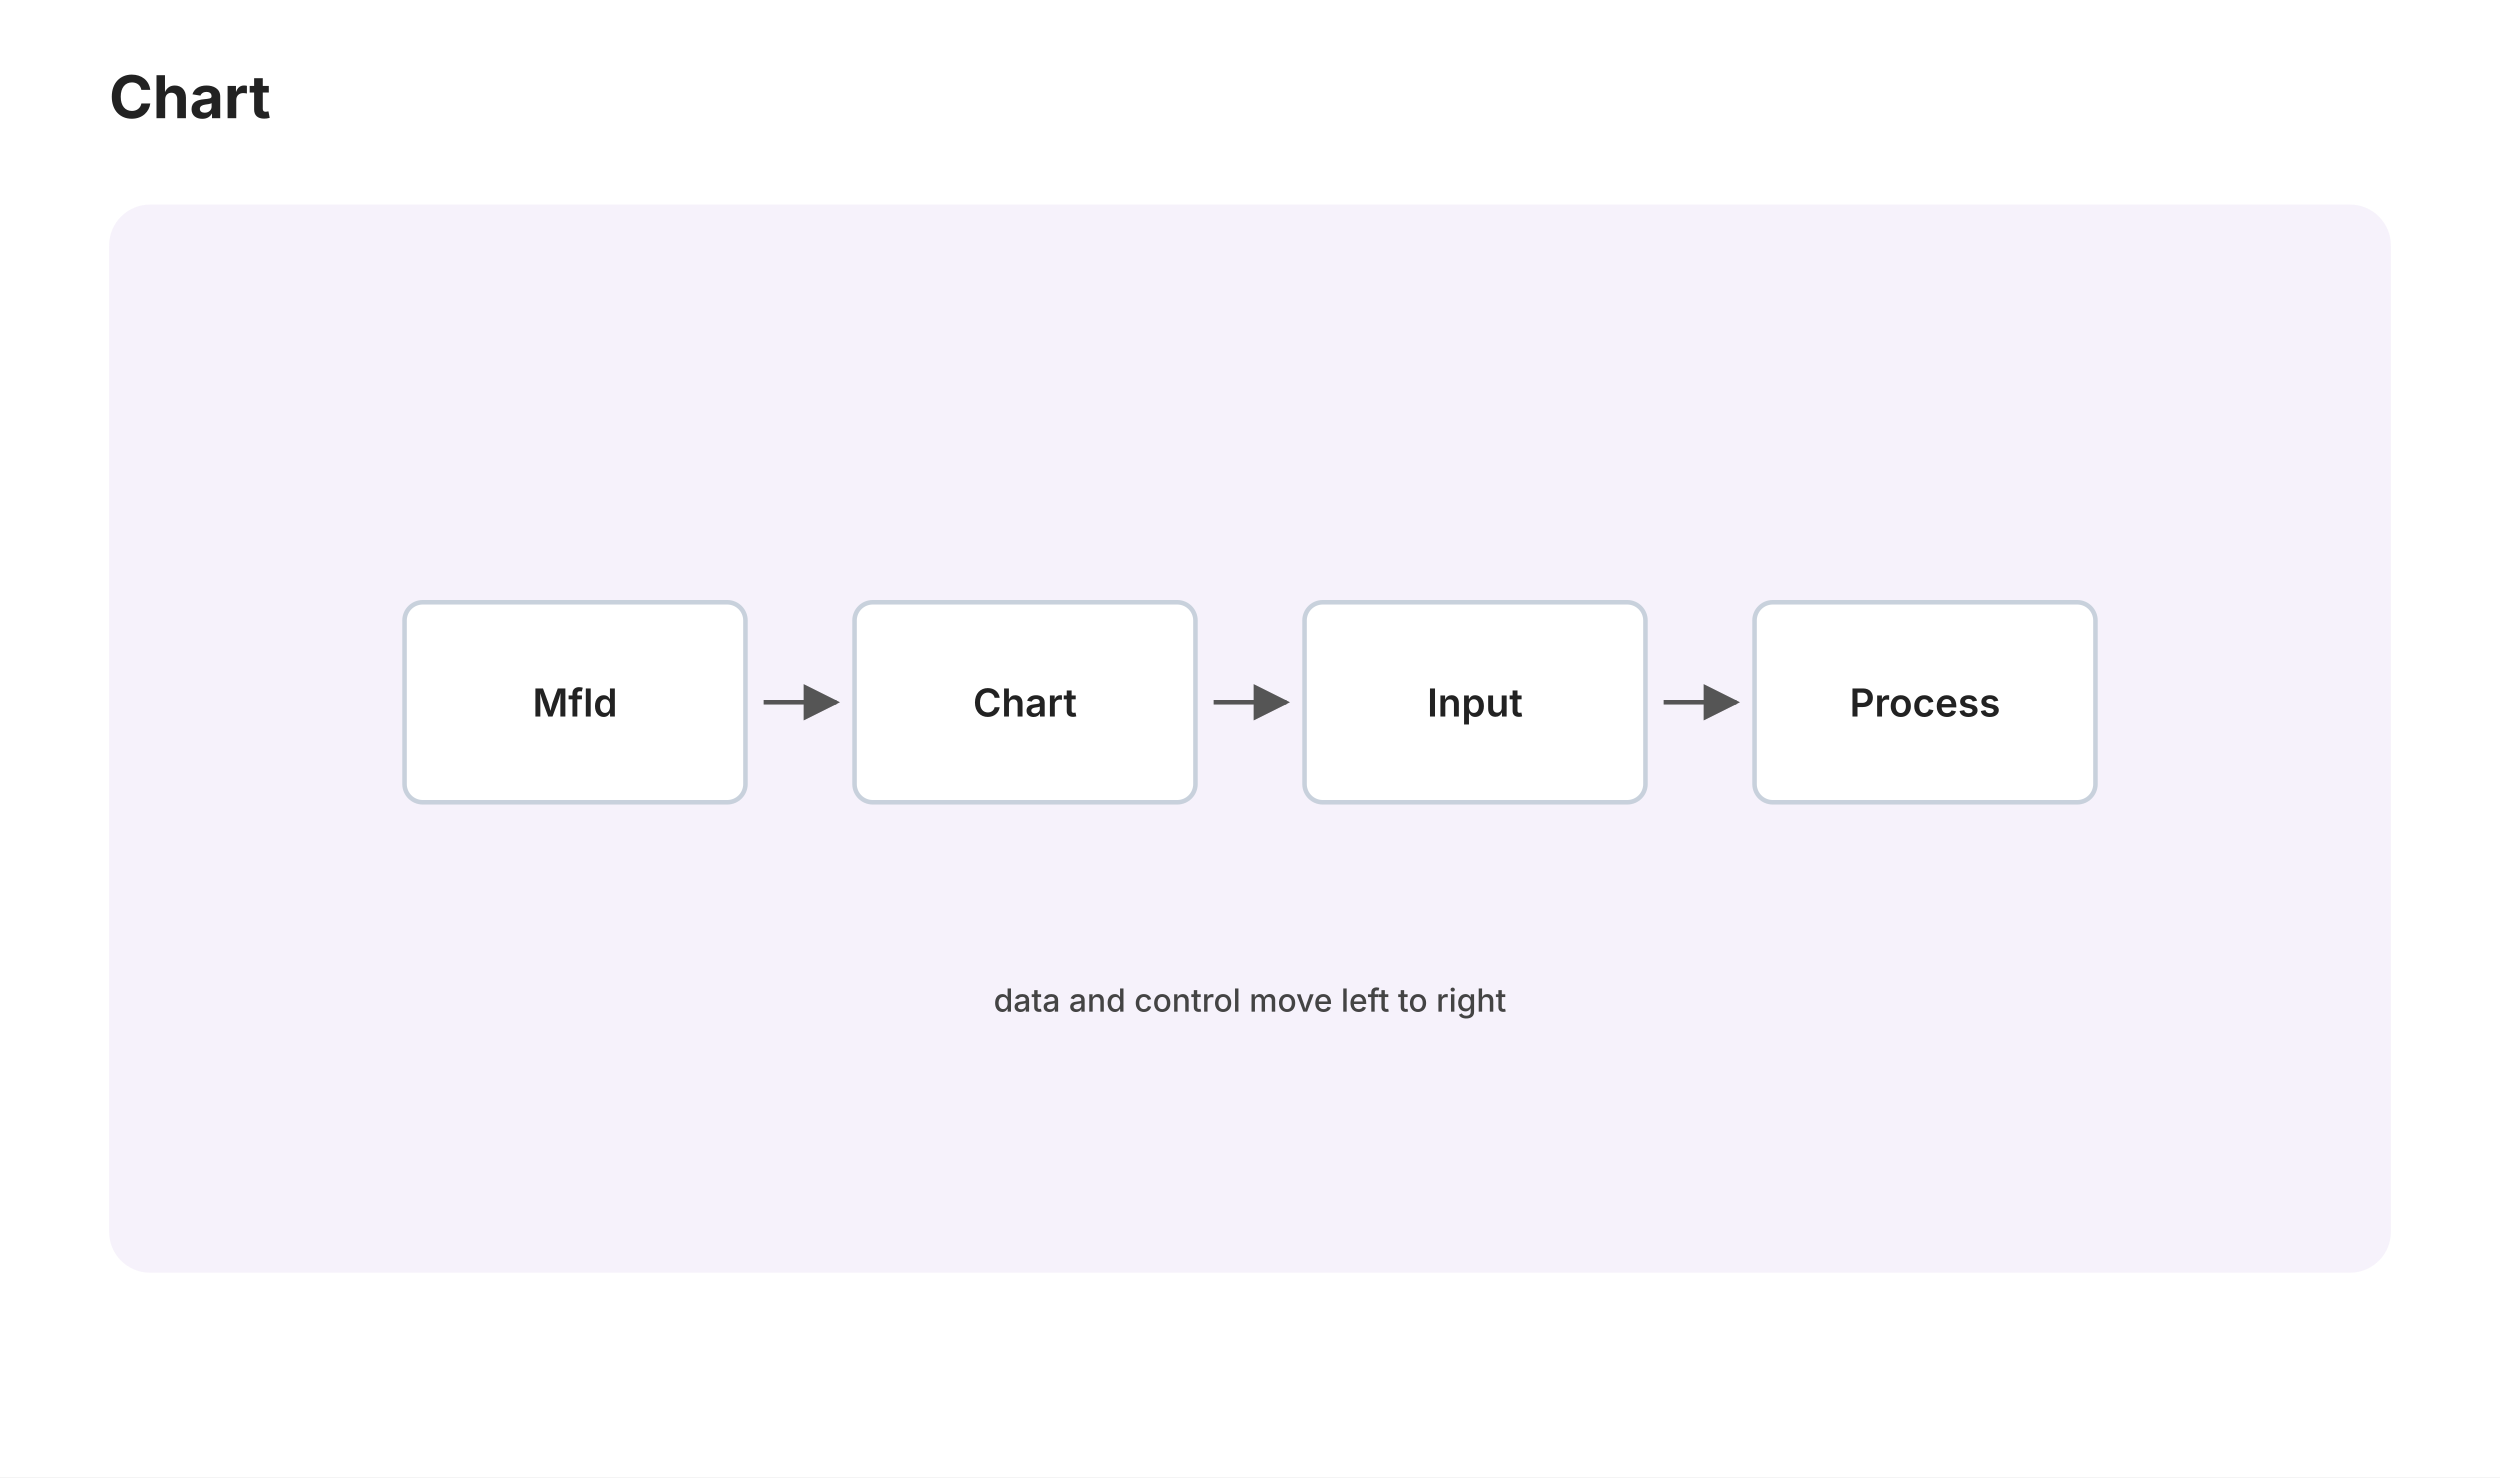
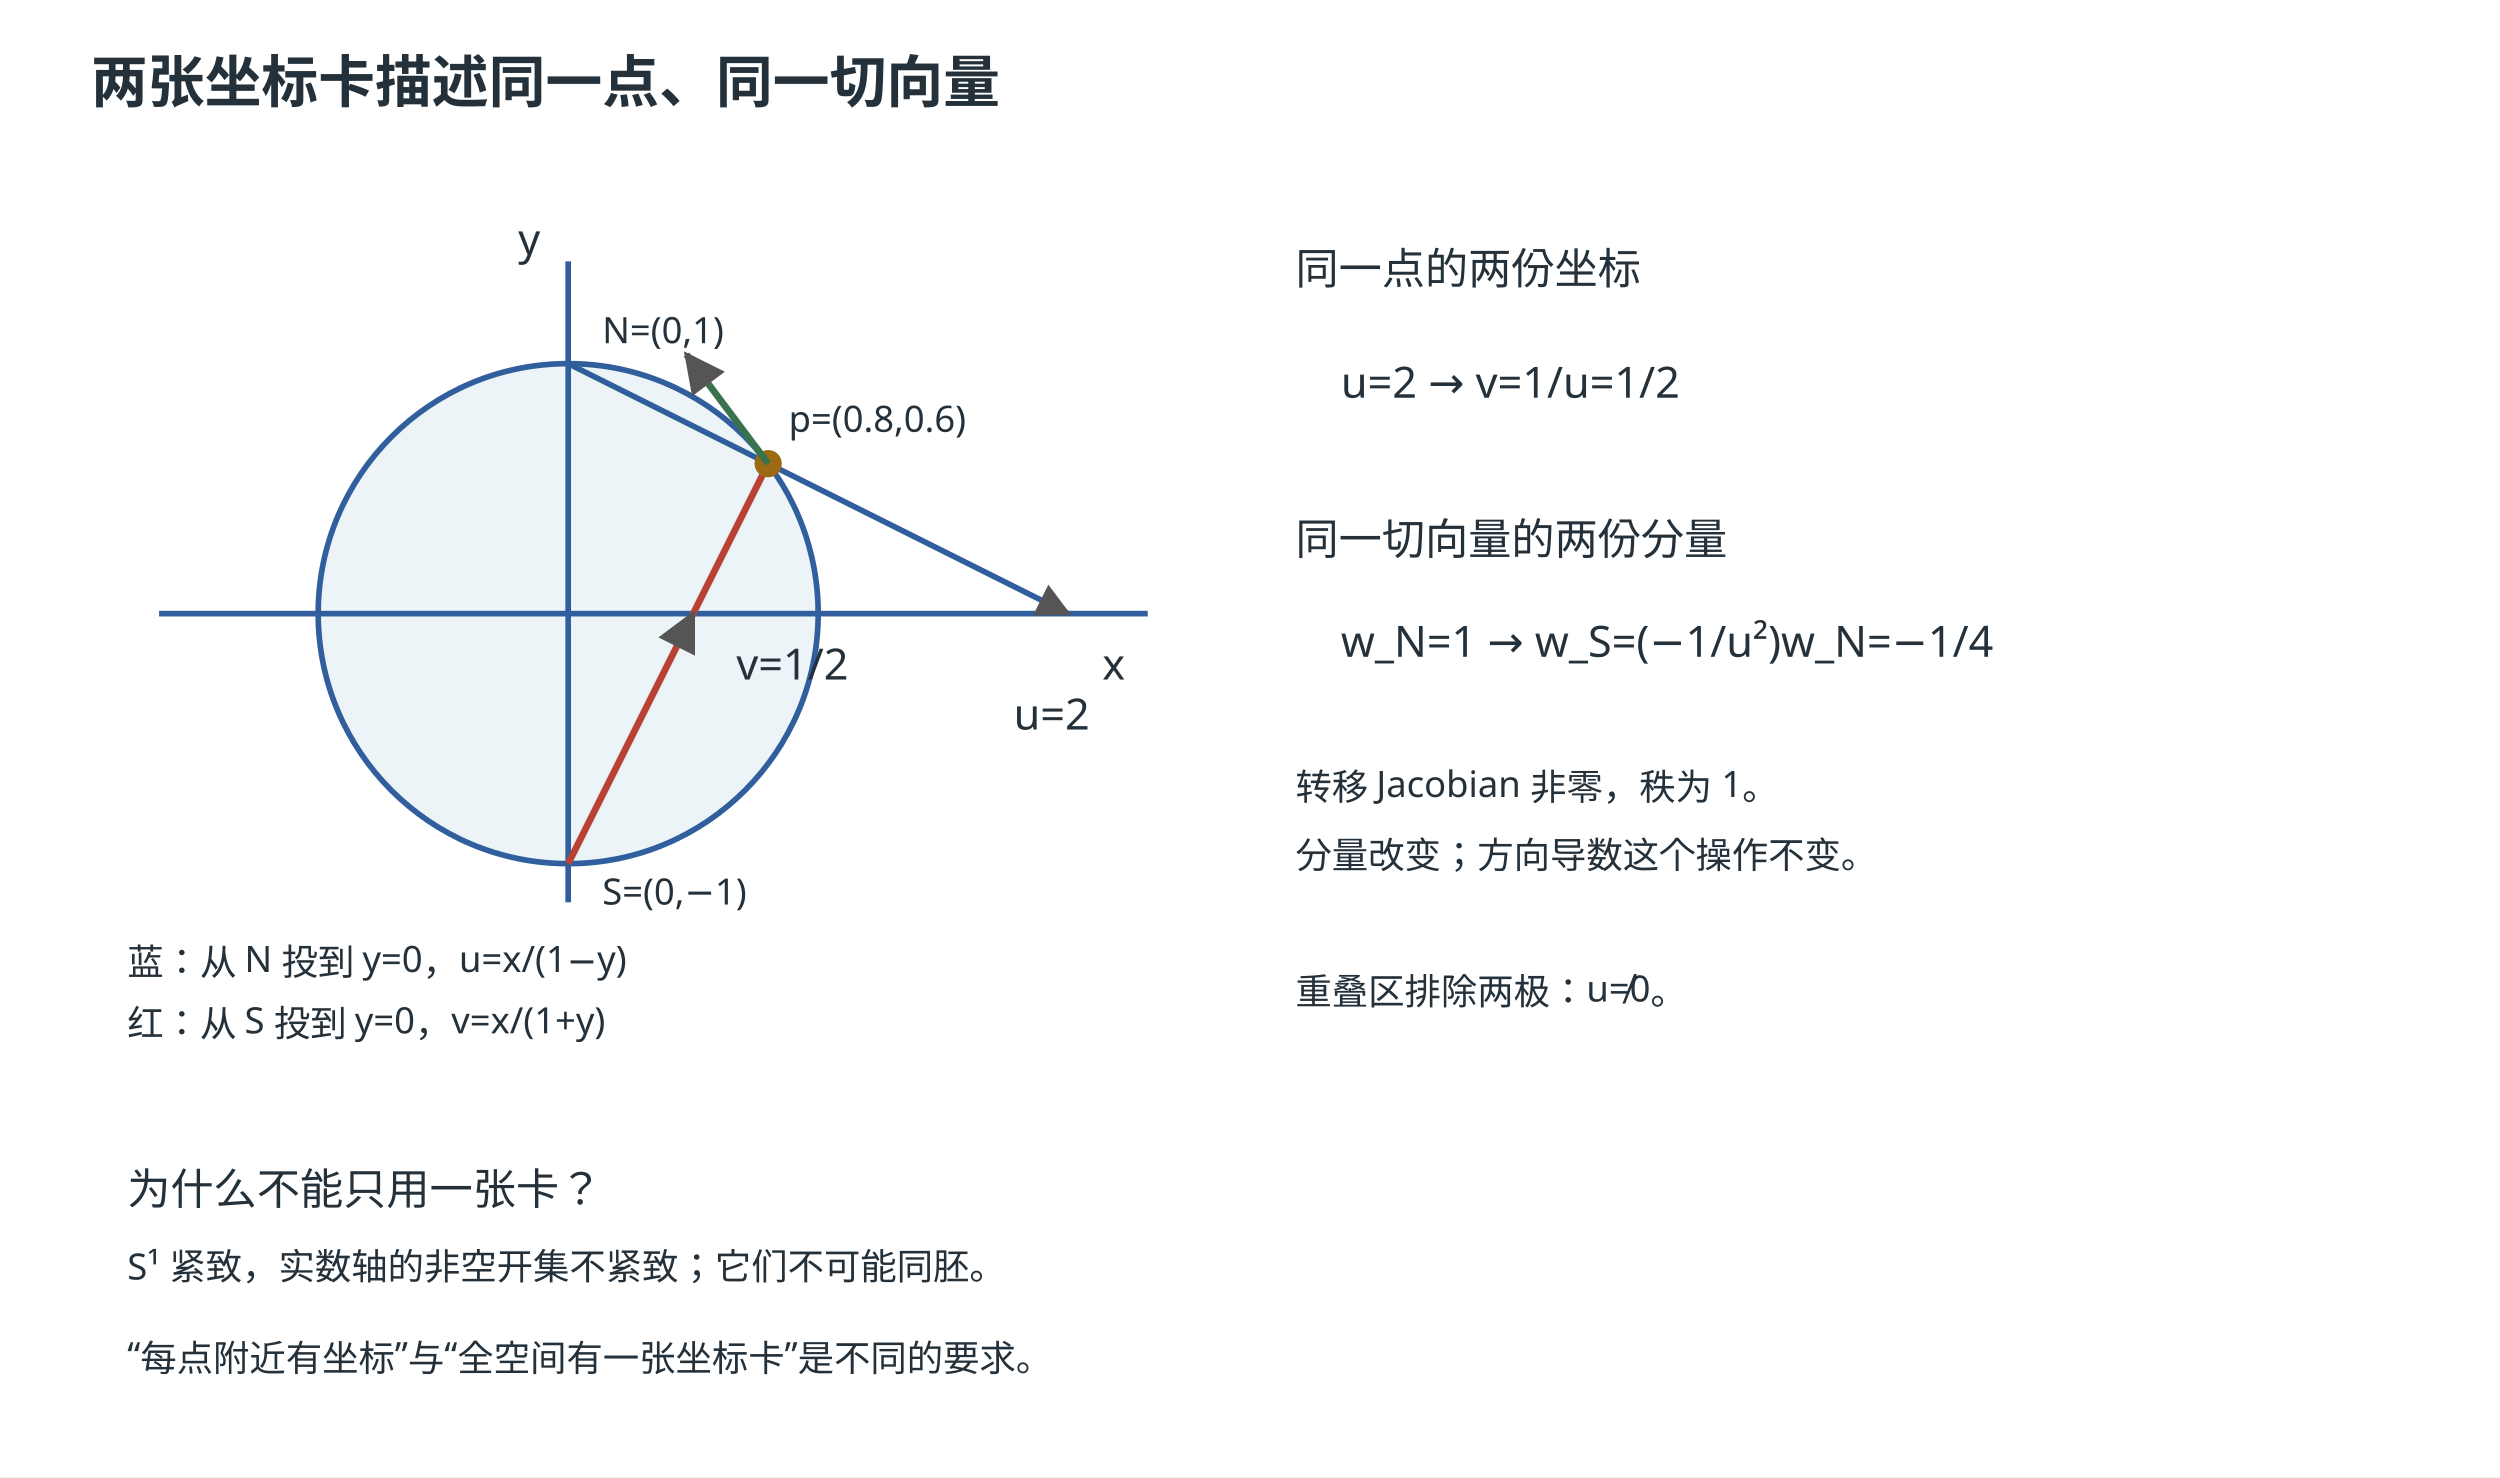
- <svg xmlns="http://www.w3.org/2000/svg" viewBox="0 0 1100 650" role="img" aria-label="Chart">
+ <svg xmlns="http://www.w3.org/2000/svg" viewBox="0 0 1100 650" role="img" aria-label="立体投影的坐标与切向量换算">
  <defs>
-     <marker id="arrow" viewBox="0 0 10 10" refX="9" refY="5" markerWidth="8" markerHeight="8" orient="auto-start-reverse">
-       <path d="M 0 0 L 10 5 L 0 10 z" fill="#555" />
+     <style>text{font-family:system-ui,sans-serif;fill:#24313a} .title{font-size:25px;font-weight:700}.label{font-size:19px}.small{font-size:16px}.line{fill:none;stroke:#315f9d;stroke-width:2.5}.red{fill:none;stroke:#b64335;stroke-width:3}.green{fill:none;stroke:#39734d;stroke-width:3}</style>
+     <marker id="arrow" viewBox="0 0 10 10" refX="9" refY="5" markerWidth="6" markerHeight="6" orient="auto">
+       <path d="M0 0 L10 5 L0 10 Z" fill="#555" />
    </marker>
-     <style>
-       .title { font: 700 26px -apple-system, BlinkMacSystemFont, "Segoe UI", sans-serif; fill: #222; }
-       .label { font: 600 17px -apple-system, BlinkMacSystemFont, "Segoe UI", sans-serif; fill: #222; }
-       .small { font: 500 14px -apple-system, BlinkMacSystemFont, "Segoe UI", sans-serif; fill: #444; }
-       .tiny { font: 500 12px -apple-system, BlinkMacSystemFont, "Segoe UI", sans-serif; fill: #555; }
-       .box { fill: #fff; stroke: #c8d1dc; stroke-width: 2; rx: 8; }
-       .soft { fill: #f8fafc; stroke: #d8e0e8; stroke-width: 2; rx: 8; }
-       .accent { fill: #6a4c93; stroke: #6a4c93; }
-       .line { stroke: #555; stroke-width: 2; fill: none; marker-end: url(#arrow); }
-       .thin { stroke: #777; stroke-width: 1.6; fill: none; }
-     </style>
  </defs>
-   <rect x="0" y="0" width="1100" height="650" fill="#ffffff" />
-   <text x="48" y="52" class="title">Chart</text>
-   <rect x="48" y="90" width="1004" height="470" fill="#ece3f6" opacity="0.45" rx="18" />
-   <rect x="178.0" y="265.0" width="150.0" height="88.0" class="box" />
-   <text x="253.0" y="309.0" class="label" text-anchor="middle" dominant-baseline="middle">Mfld</text>
-   <path d="M 336.0 309.0 L 368.0 309.0" stroke="#555" stroke-width="2" fill="none" marker-end="url(#arrow)" />
-   <rect x="376.0" y="265.0" width="150.0" height="88.0" class="box" />
-   <text x="451.0" y="309.0" class="label" text-anchor="middle" dominant-baseline="middle">Chart</text>
-   <path d="M 534.0 309.0 L 566.0 309.0" stroke="#555" stroke-width="2" fill="none" marker-end="url(#arrow)" />
-   <rect x="574.0" y="265.0" width="150.0" height="88.0" class="box" />
-   <text x="649.0" y="309.0" class="label" text-anchor="middle" dominant-baseline="middle">Input</text>
-   <path d="M 732.0 309.0 L 764.0 309.0" stroke="#555" stroke-width="2" fill="none" marker-end="url(#arrow)" />
-   <rect x="772.0" y="265.0" width="150.0" height="88.0" class="box" />
-   <text x="847.0" y="309.0" class="label" text-anchor="middle" dominant-baseline="middle">Process</text>
-   <text x="550.0" y="440.0" class="small" text-anchor="middle" dominant-baseline="middle">data and control move left to right</text>
+   <rect width="1100" height="650" fill="#fff" />
+   <text x="40" y="45" class="title" text-anchor="start">两张坐标卡描述同一点、同一切向量</text>
+   <circle cx="250" cy="270" r="110" fill="#edf4f8" stroke="#315f9d" stroke-width="2.5" />
+   <path d="M70 270 L505 270" class="line" />
+   <text x="485" y="299" class="label" text-anchor="start">x</text>
+   <path d="M250 115 L250 397" class="line" />
+   <text x="228" y="112" class="label" text-anchor="start">y</text>
+   <path d="M250 160 L470 270" class="line" marker-end="url(#arrow)" />
+   <path d="M305 270 L338 204" class="red" />
+   <path d="M250 380 L305 270" class="red" marker-end="url(#arrow)" />
+   <circle cx="338" cy="204" r="6" fill="#9b6a12" />
+   <text x="347" y="190" class="small" text-anchor="start">p=(0.8,0.6)</text>
+   <text x="265" y="151" class="small" text-anchor="start">N=(0,1)</text>
+   <text x="265" y="398" class="small" text-anchor="start">S=(0,−1)</text>
+   <text x="446" y="321" class="label" text-anchor="start">u=2</text>
+   <text x="324" y="299" class="label" text-anchor="start">v=1/2</text>
+   <path d="M338 204 L302 156" class="green" marker-end="url(#arrow)" />
+   <text x="56" y="429" class="small" text-anchor="start">蓝：从 N 投到 y=0，u=x/(1−y)</text>
+   <text x="56" y="456" class="small" text-anchor="start">红：从 S 投到 y=0，v=x/(1+y)</text>
+   <text x="570" y="125" class="label" text-anchor="start">同一点的两份坐标</text>
+   <text x="590" y="175" class="label" text-anchor="start">u=2   →   v=1/u=1/2</text>
+   <text x="570" y="244" class="label" text-anchor="start">同一切向量的两份分量</text>
+   <text x="590" y="289" class="label" text-anchor="start">w_N=1   →   w_S=(−1/u²)w_N=−1/4</text>
+   <text x="570" y="352" class="small" text-anchor="start">转移 Jacobian 非零，秩为 1。</text>
+   <text x="570" y="382" class="small" text-anchor="start">分量改变；方向导数这个操作不变。</text>
+   <text x="570" y="442" class="small" text-anchor="start">重叠区排除两极：u≠0。</text>
+   <text x="56" y="530" class="label" text-anchor="start">为什么不能只用一张卡？</text>
+   <text x="56" y="563" class="small" text-anchor="start">S¹ 紧致，实数轴的非空开集不紧致；它们不可能同胚。</text>
+   <text x="56" y="602" class="small" text-anchor="start">“每点附近有坐标”与“全空间有一张坐标卡”是不同的要求。</text>
</svg>
